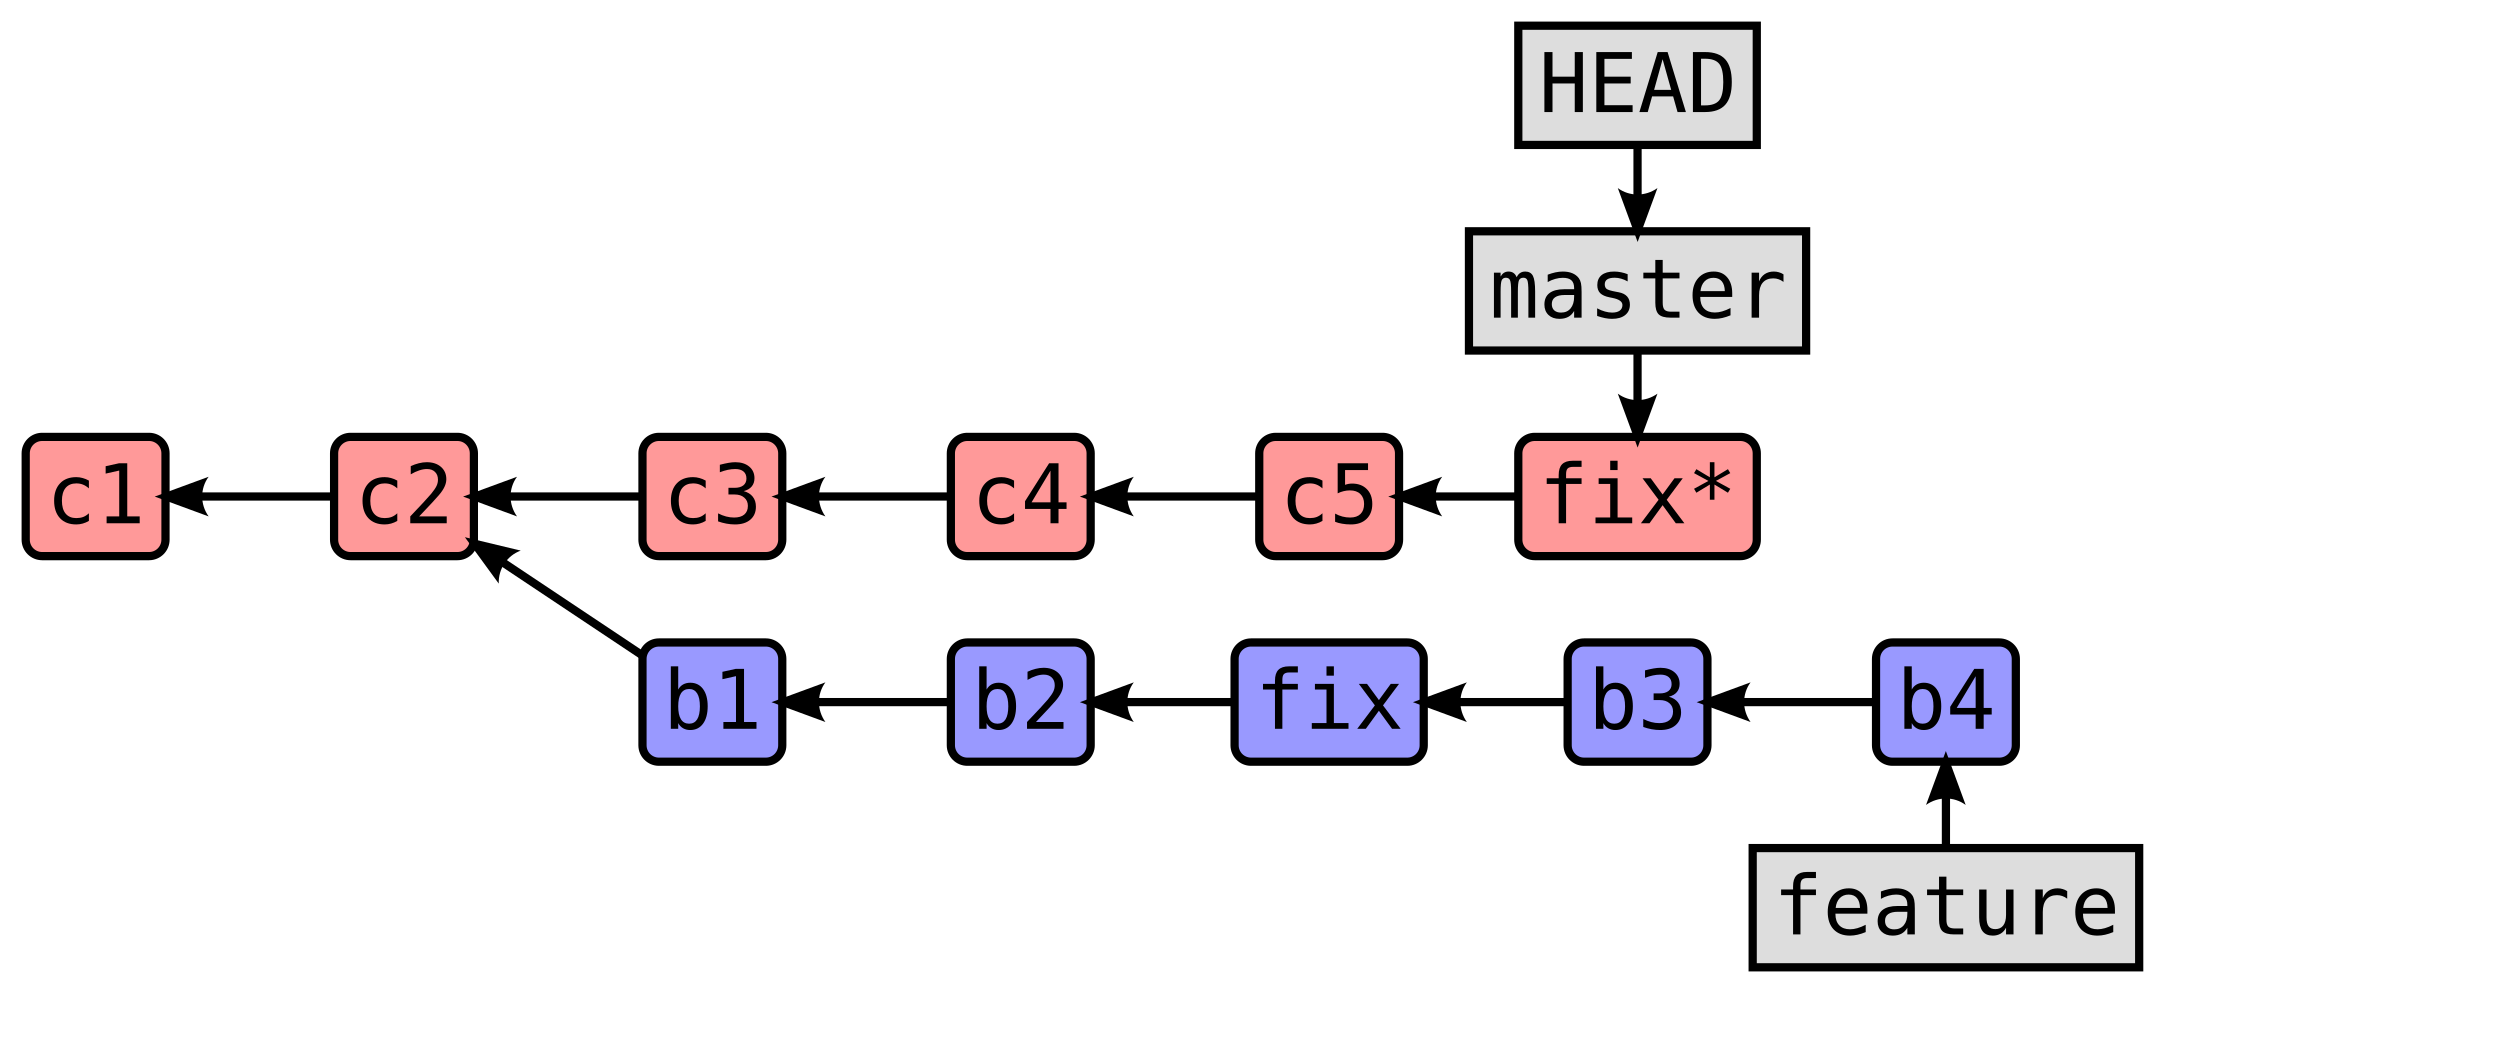
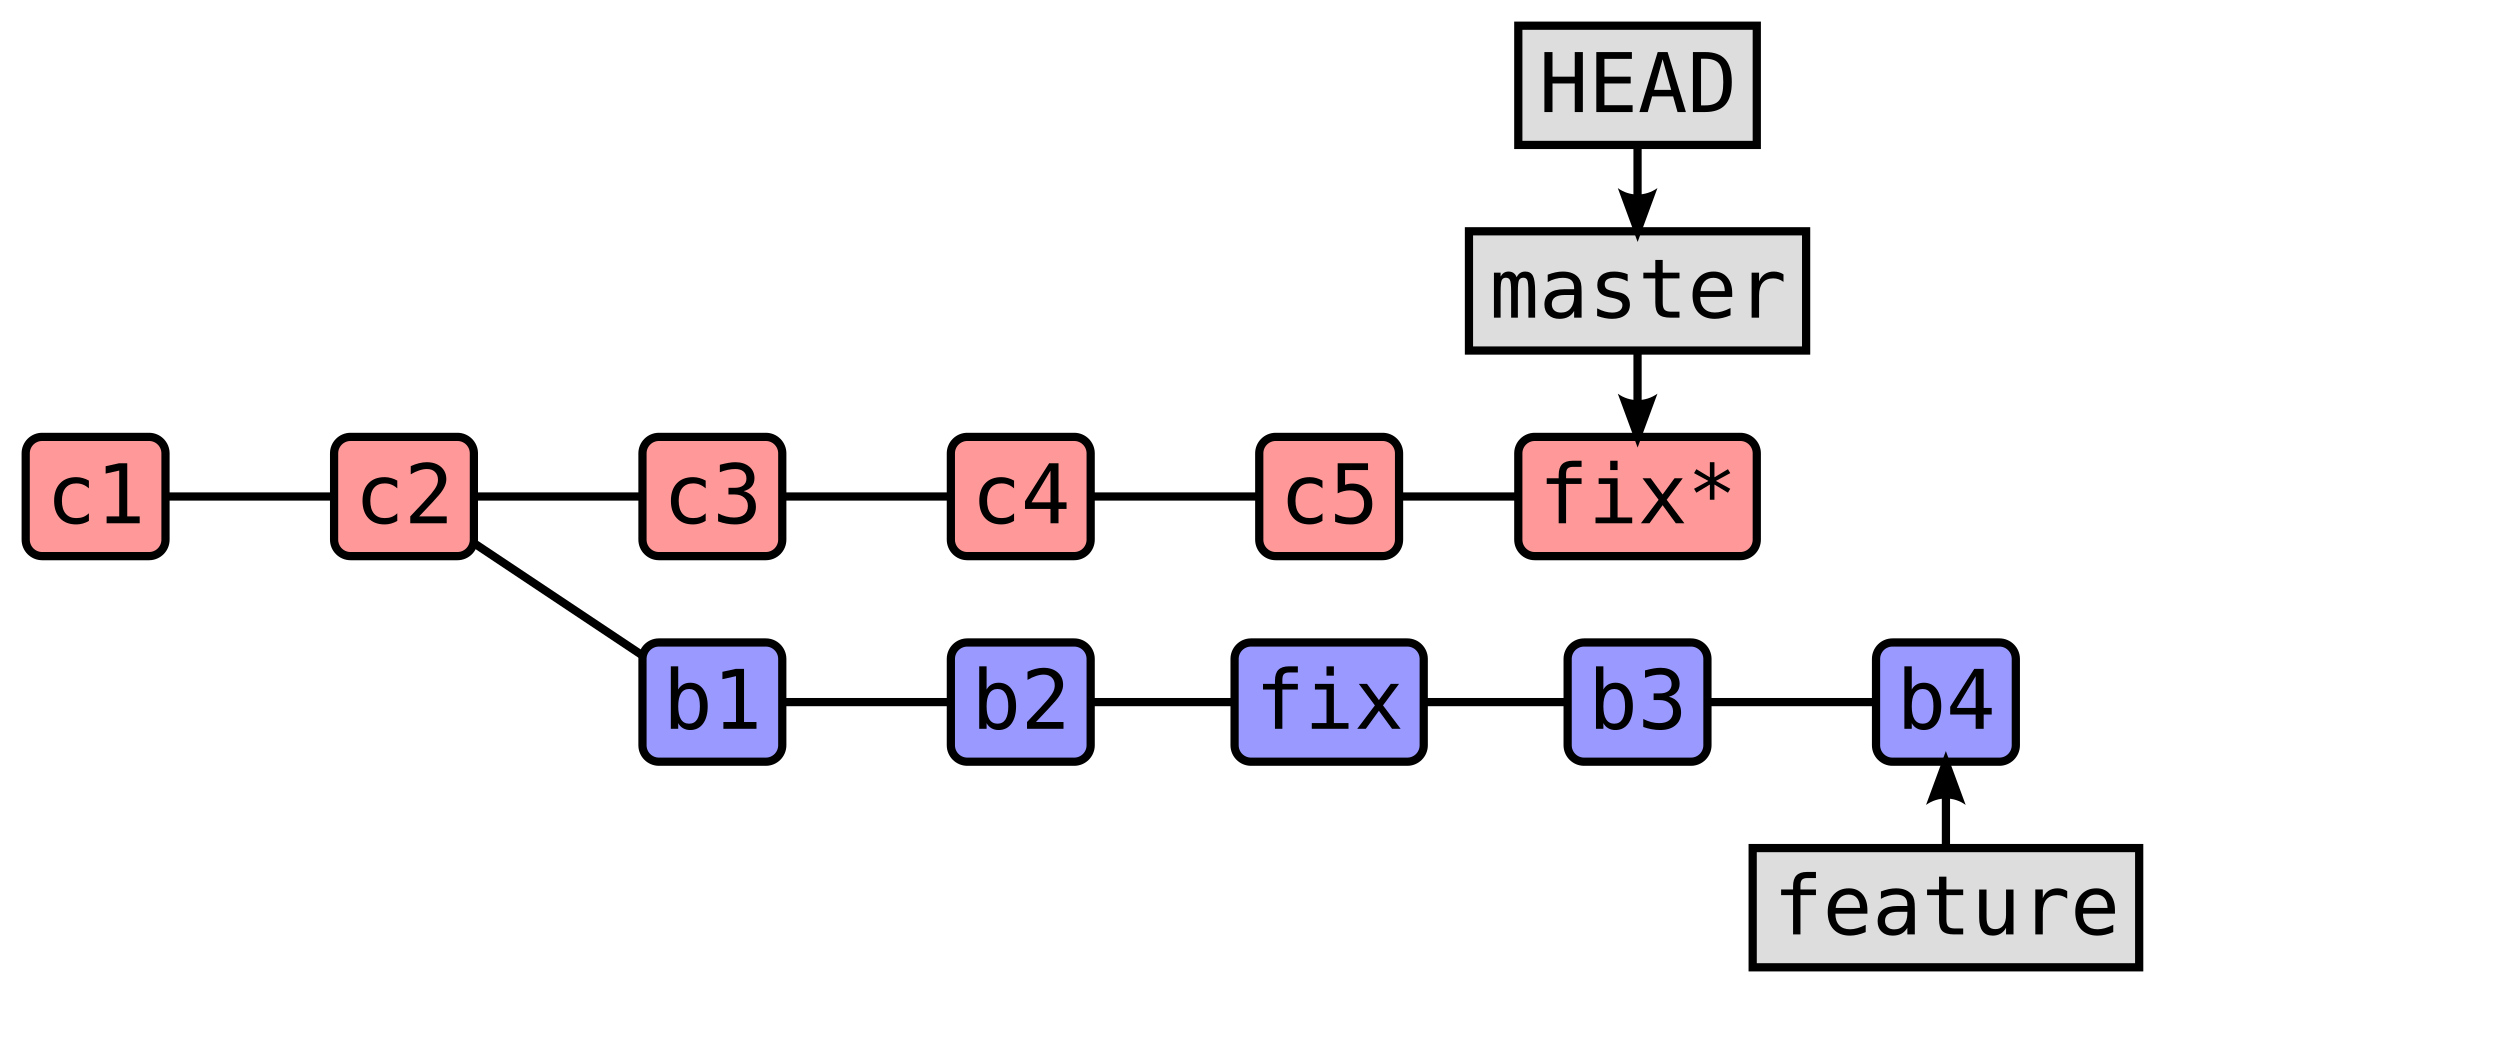
<svg xmlns="http://www.w3.org/2000/svg" width="486.4" height="206.4" id="svg2" version="1.1">
  <defs id="defs4">
    <marker orient="auto" refY="0.0" refX="0.0" id="Arrow2Mend" style="overflow:visible;">
      <path id="path3786" style="fill-rule:evenodd;stroke-width:0.625;stroke-linejoin:round;" d="M 8.719,4.034 L -2.207,0.016 L 8.719,-4.002 C 6.973,-1.63 6.983,1.616 8.719,4.034 z " transform="scale(0.6) rotate(180) translate(0,0)" />
    </marker>
  </defs>
  <g id="layer1">
    <rect style="fill:#ff9999;stroke:#000000;stroke-width:1.6;stroke-miterlimit:4;stroke-dasharray:none" id="rect2989" width="27.2" height="23.2" x="5" y="85" ry="3.2" />
    <text xml:space="preserve" style="font-size:16px;font-style:normal;font-weight:normal;line-height:125%;letter-spacing:0px;word-spacing:0px;fill:#000000;fill-opacity:1;stroke:none;font-family:DejaVu Sans Mono" x="9" y="101.8" id="text2985">
      <tspan id="tspan2987" x="9" y="101.8">c1</tspan>
    </text>
  </g>
  <g id="layer1">
    <rect style="fill:#ff9999;stroke:#000000;stroke-width:1.6;stroke-miterlimit:4;stroke-dasharray:none" id="rect2989" width="27.2" height="23.2" x="65" y="85" ry="3.2" />
    <text xml:space="preserve" style="font-size:16px;font-style:normal;font-weight:normal;line-height:125%;letter-spacing:0px;word-spacing:0px;fill:#000000;fill-opacity:1;stroke:none;font-family:DejaVu Sans Mono" x="69" y="101.8" id="text2985">
      <tspan id="tspan2987" x="69" y="101.8">c2</tspan>
    </text>
  </g>
-   <g id="layer1">
-     <path style="fill:none;stroke:#000000;stroke-width:1.6;stroke-linecap:butt;stroke-linejoin:miter;stroke-opacity:1;marker-end:url(#Arrow2Mend);stroke-miterlimit:4;stroke-dasharray:none" d="M 64.98,96.6 32.22,96.6" id="path2985" />
-   </g>
+   <line x1="64.98" y1="96.6" x2="32.22" y2="96.6" style="stroke:#000000; stroke-width:1.6; stroke-opacity:1.0" />
  <g id="layer1">
    <rect style="fill:#9999ff;stroke:#000000;stroke-width:1.6;stroke-miterlimit:4;stroke-dasharray:none" id="rect2989" width="27.2" height="23.2" x="125" y="125" ry="3.2" />
    <text xml:space="preserve" style="font-size:16px;font-style:normal;font-weight:normal;line-height:125%;letter-spacing:0px;word-spacing:0px;fill:#000000;fill-opacity:1;stroke:none;font-family:DejaVu Sans Mono" x="129" y="141.8" id="text2985">
      <tspan id="tspan2987" x="129" y="141.8">b1</tspan>
    </text>
  </g>
-   <g id="layer1">
-     <path style="fill:none;stroke:#000000;stroke-width:1.6;stroke-linecap:butt;stroke-linejoin:miter;stroke-opacity:1;marker-end:url(#Arrow2Mend);stroke-miterlimit:4;stroke-dasharray:none" d="M 124.98,127.52 92.22,105.68" id="path2985" />
-   </g>
+   <line x1="124.98" y1="127.52" x2="92.22" y2="105.68" style="stroke:#000000; stroke-width:1.6; stroke-opacity:1.0" />
  <g id="layer1">
    <rect style="fill:#ff9999;stroke:#000000;stroke-width:1.6;stroke-miterlimit:4;stroke-dasharray:none" id="rect2989" width="27.2" height="23.2" x="125" y="85" ry="3.2" />
    <text xml:space="preserve" style="font-size:16px;font-style:normal;font-weight:normal;line-height:125%;letter-spacing:0px;word-spacing:0px;fill:#000000;fill-opacity:1;stroke:none;font-family:DejaVu Sans Mono" x="129" y="101.8" id="text2985">
      <tspan id="tspan2987" x="129" y="101.8">c3</tspan>
    </text>
  </g>
-   <g id="layer1">
-     <path style="fill:none;stroke:#000000;stroke-width:1.6;stroke-linecap:butt;stroke-linejoin:miter;stroke-opacity:1;marker-end:url(#Arrow2Mend);stroke-miterlimit:4;stroke-dasharray:none" d="M 124.98,96.6 92.22,96.6" id="path2985" />
-   </g>
+   <line x1="124.98" y1="96.6" x2="92.22" y2="96.6" style="stroke:#000000; stroke-width:1.6; stroke-opacity:1.0" />
  <g id="layer1">
    <rect style="fill:#9999ff;stroke:#000000;stroke-width:1.6;stroke-miterlimit:4;stroke-dasharray:none" id="rect2989" width="27.2" height="23.2" x="185" y="125" ry="3.2" />
    <text xml:space="preserve" style="font-size:16px;font-style:normal;font-weight:normal;line-height:125%;letter-spacing:0px;word-spacing:0px;fill:#000000;fill-opacity:1;stroke:none;font-family:DejaVu Sans Mono" x="189" y="141.8" id="text2985">
      <tspan id="tspan2987" x="189" y="141.8">b2</tspan>
    </text>
  </g>
-   <g id="layer1">
-     <path style="fill:none;stroke:#000000;stroke-width:1.6;stroke-linecap:butt;stroke-linejoin:miter;stroke-opacity:1;marker-end:url(#Arrow2Mend);stroke-miterlimit:4;stroke-dasharray:none" d="M 184.98,136.6 152.22,136.6" id="path2985" />
-   </g>
+   <line x1="184.98" y1="136.6" x2="152.22" y2="136.6" style="stroke:#000000; stroke-width:1.6; stroke-opacity:1.0" />
  <g id="layer1">
    <rect style="fill:#ff9999;stroke:#000000;stroke-width:1.6;stroke-miterlimit:4;stroke-dasharray:none" id="rect2989" width="27.2" height="23.2" x="185" y="85" ry="3.2" />
    <text xml:space="preserve" style="font-size:16px;font-style:normal;font-weight:normal;line-height:125%;letter-spacing:0px;word-spacing:0px;fill:#000000;fill-opacity:1;stroke:none;font-family:DejaVu Sans Mono" x="189" y="101.8" id="text2985">
      <tspan id="tspan2987" x="189" y="101.8">c4</tspan>
    </text>
  </g>
-   <g id="layer1">
-     <path style="fill:none;stroke:#000000;stroke-width:1.6;stroke-linecap:butt;stroke-linejoin:miter;stroke-opacity:1;marker-end:url(#Arrow2Mend);stroke-miterlimit:4;stroke-dasharray:none" d="M 184.98,96.6 152.22,96.6" id="path2985" />
-   </g>
+   <line x1="184.98" y1="96.6" x2="152.22" y2="96.6" style="stroke:#000000; stroke-width:1.6; stroke-opacity:1.0" />
  <g id="layer1">
    <rect style="fill:#9999ff;stroke:#000000;stroke-width:1.6;stroke-miterlimit:4;stroke-dasharray:none" id="rect2989" width="36.8" height="23.2" x="240.2" y="125" ry="3.2" />
    <text xml:space="preserve" style="font-size:16px;font-style:normal;font-weight:normal;line-height:125%;letter-spacing:0px;word-spacing:0px;fill:#000000;fill-opacity:1;stroke:none;font-family:DejaVu Sans Mono" x="244.2" y="141.8" id="text2985">
      <tspan id="tspan2987" x="244.2" y="141.8">fix</tspan>
    </text>
  </g>
-   <g id="layer1">
-     <path style="fill:none;stroke:#000000;stroke-width:1.6;stroke-linecap:butt;stroke-linejoin:miter;stroke-opacity:1;marker-end:url(#Arrow2Mend);stroke-miterlimit:4;stroke-dasharray:none" d="M 240.18,136.6 212.22,136.6" id="path2985" />
-   </g>
+   <line x1="240.18" y1="136.6" x2="212.22" y2="136.6" style="stroke:#000000; stroke-width:1.6; stroke-opacity:1.0" />
  <g id="layer1">
    <rect style="fill:#ff9999;stroke:#000000;stroke-width:1.6;stroke-miterlimit:4;stroke-dasharray:none" id="rect2989" width="27.2" height="23.2" x="245" y="85" ry="3.2" />
    <text xml:space="preserve" style="font-size:16px;font-style:normal;font-weight:normal;line-height:125%;letter-spacing:0px;word-spacing:0px;fill:#000000;fill-opacity:1;stroke:none;font-family:DejaVu Sans Mono" x="249" y="101.8" id="text2985">
      <tspan id="tspan2987" x="249" y="101.8">c5</tspan>
    </text>
  </g>
-   <g id="layer1">
-     <path style="fill:none;stroke:#000000;stroke-width:1.6;stroke-linecap:butt;stroke-linejoin:miter;stroke-opacity:1;marker-end:url(#Arrow2Mend);stroke-miterlimit:4;stroke-dasharray:none" d="M 244.98,96.6 212.22,96.6" id="path2985" />
-   </g>
+   <line x1="244.98" y1="96.6" x2="212.22" y2="96.6" style="stroke:#000000; stroke-width:1.6; stroke-opacity:1.0" />
  <g id="layer1">
    <rect style="fill:#9999ff;stroke:#000000;stroke-width:1.6;stroke-miterlimit:4;stroke-dasharray:none" id="rect2989" width="27.2" height="23.2" x="305" y="125" ry="3.2" />
    <text xml:space="preserve" style="font-size:16px;font-style:normal;font-weight:normal;line-height:125%;letter-spacing:0px;word-spacing:0px;fill:#000000;fill-opacity:1;stroke:none;font-family:DejaVu Sans Mono" x="309" y="141.8" id="text2985">
      <tspan id="tspan2987" x="309" y="141.8">b3</tspan>
    </text>
  </g>
-   <g id="layer1">
-     <path style="fill:none;stroke:#000000;stroke-width:1.6;stroke-linecap:butt;stroke-linejoin:miter;stroke-opacity:1;marker-end:url(#Arrow2Mend);stroke-miterlimit:4;stroke-dasharray:none" d="M 304.98,136.6 277.02,136.6" id="path2985" />
-   </g>
+   <line x1="304.98" y1="136.6" x2="277.02" y2="136.6" style="stroke:#000000; stroke-width:1.6; stroke-opacity:1.0" />
  <g id="layer1">
    <rect style="fill:#ff9999;stroke:#000000;stroke-width:1.6;stroke-miterlimit:4;stroke-dasharray:none" id="rect2989" width="46.4" height="23.2" x="295.4" y="85" ry="3.2" />
    <text xml:space="preserve" style="font-size:16px;font-style:normal;font-weight:normal;line-height:125%;letter-spacing:0px;word-spacing:0px;fill:#000000;fill-opacity:1;stroke:none;font-family:DejaVu Sans Mono" x="299.4" y="101.8" id="text2985">
      <tspan id="tspan2987" x="299.4" y="101.8">fix*</tspan>
    </text>
  </g>
-   <g id="layer1">
-     <path style="fill:none;stroke:#000000;stroke-width:1.6;stroke-linecap:butt;stroke-linejoin:miter;stroke-opacity:1;marker-end:url(#Arrow2Mend);stroke-miterlimit:4;stroke-dasharray:none" d="M 295.38,96.6 272.22,96.6" id="path2985" />
-   </g>
+   <line x1="295.38" y1="96.6" x2="272.22" y2="96.6" style="stroke:#000000; stroke-width:1.6; stroke-opacity:1.0" />
  <g id="layer1">
    <rect style="fill:#dddddd;stroke:#000000;stroke-width:1.6;stroke-miterlimit:4;stroke-dasharray:none" id="rect2989" width="65.6" height="23.2" x="285.8" y="45" ry="0" />
    <text xml:space="preserve" style="font-size:16px;font-style:normal;font-weight:normal;line-height:125%;letter-spacing:0px;word-spacing:0px;fill:#000000;fill-opacity:1;stroke:none;font-family:DejaVu Sans Mono" x="289.8" y="61.8" id="text2985">
      <tspan id="tspan2987" x="289.8" y="61.8">master</tspan>
    </text>
  </g>
  <g id="layer1">
    <path style="fill:none;stroke:#000000;stroke-width:1.6;stroke-linecap:butt;stroke-linejoin:miter;stroke-opacity:1;marker-end:url(#Arrow2Mend);stroke-miterlimit:4;stroke-dasharray:none" d="M 318.6,68.24 318.6,84.96" id="path2985" />
  </g>
  <g id="layer1">
    <rect style="fill:#dddddd;stroke:#000000;stroke-width:1.6;stroke-miterlimit:4;stroke-dasharray:none" id="rect2989" width="46.4" height="23.2" x="295.4" y="5" ry="0" />
    <text xml:space="preserve" style="font-size:16px;font-style:normal;font-weight:normal;line-height:125%;letter-spacing:0px;word-spacing:0px;fill:#000000;fill-opacity:1;stroke:none;font-family:DejaVu Sans Mono" x="299.4" y="21.8" id="text2985">
      <tspan id="tspan2987" x="299.4" y="21.8">HEAD</tspan>
    </text>
  </g>
  <g id="layer1">
    <path style="fill:none;stroke:#000000;stroke-width:1.6;stroke-linecap:butt;stroke-linejoin:miter;stroke-opacity:1;marker-end:url(#Arrow2Mend);stroke-miterlimit:4;stroke-dasharray:none" d="M 318.6,28.24 318.6,44.96" id="path2985" />
  </g>
  <g id="layer1">
    <rect style="fill:#9999ff;stroke:#000000;stroke-width:1.6;stroke-miterlimit:4;stroke-dasharray:none" id="rect2989" width="27.2" height="23.2" x="365" y="125" ry="3.2" />
    <text xml:space="preserve" style="font-size:16px;font-style:normal;font-weight:normal;line-height:125%;letter-spacing:0px;word-spacing:0px;fill:#000000;fill-opacity:1;stroke:none;font-family:DejaVu Sans Mono" x="369" y="141.8" id="text2985">
      <tspan id="tspan2987" x="369" y="141.8">b4</tspan>
    </text>
  </g>
-   <g id="layer1">
-     <path style="fill:none;stroke:#000000;stroke-width:1.6;stroke-linecap:butt;stroke-linejoin:miter;stroke-opacity:1;marker-end:url(#Arrow2Mend);stroke-miterlimit:4;stroke-dasharray:none" d="M 364.98,136.6 332.22,136.6" id="path2985" />
-   </g>
+   <line x1="364.98" y1="136.6" x2="332.22" y2="136.6" style="stroke:#000000; stroke-width:1.6; stroke-opacity:1.0" />
  <g id="layer1">
    <rect style="fill:#dddddd;stroke:#000000;stroke-width:1.6;stroke-miterlimit:4;stroke-dasharray:none" id="rect2989" width="75.2" height="23.2" x="341" y="165" ry="0" />
    <text xml:space="preserve" style="font-size:16px;font-style:normal;font-weight:normal;line-height:125%;letter-spacing:0px;word-spacing:0px;fill:#000000;fill-opacity:1;stroke:none;font-family:DejaVu Sans Mono" x="345" y="181.8" id="text2985">
      <tspan id="tspan2987" x="345" y="181.8">feature</tspan>
    </text>
  </g>
  <g id="layer1">
    <path style="fill:none;stroke:#000000;stroke-width:1.6;stroke-linecap:butt;stroke-linejoin:miter;stroke-opacity:1;marker-end:url(#Arrow2Mend);stroke-miterlimit:4;stroke-dasharray:none" d="M 378.6,164.96 378.6,148.24" id="path2985" />
  </g>
</svg>
